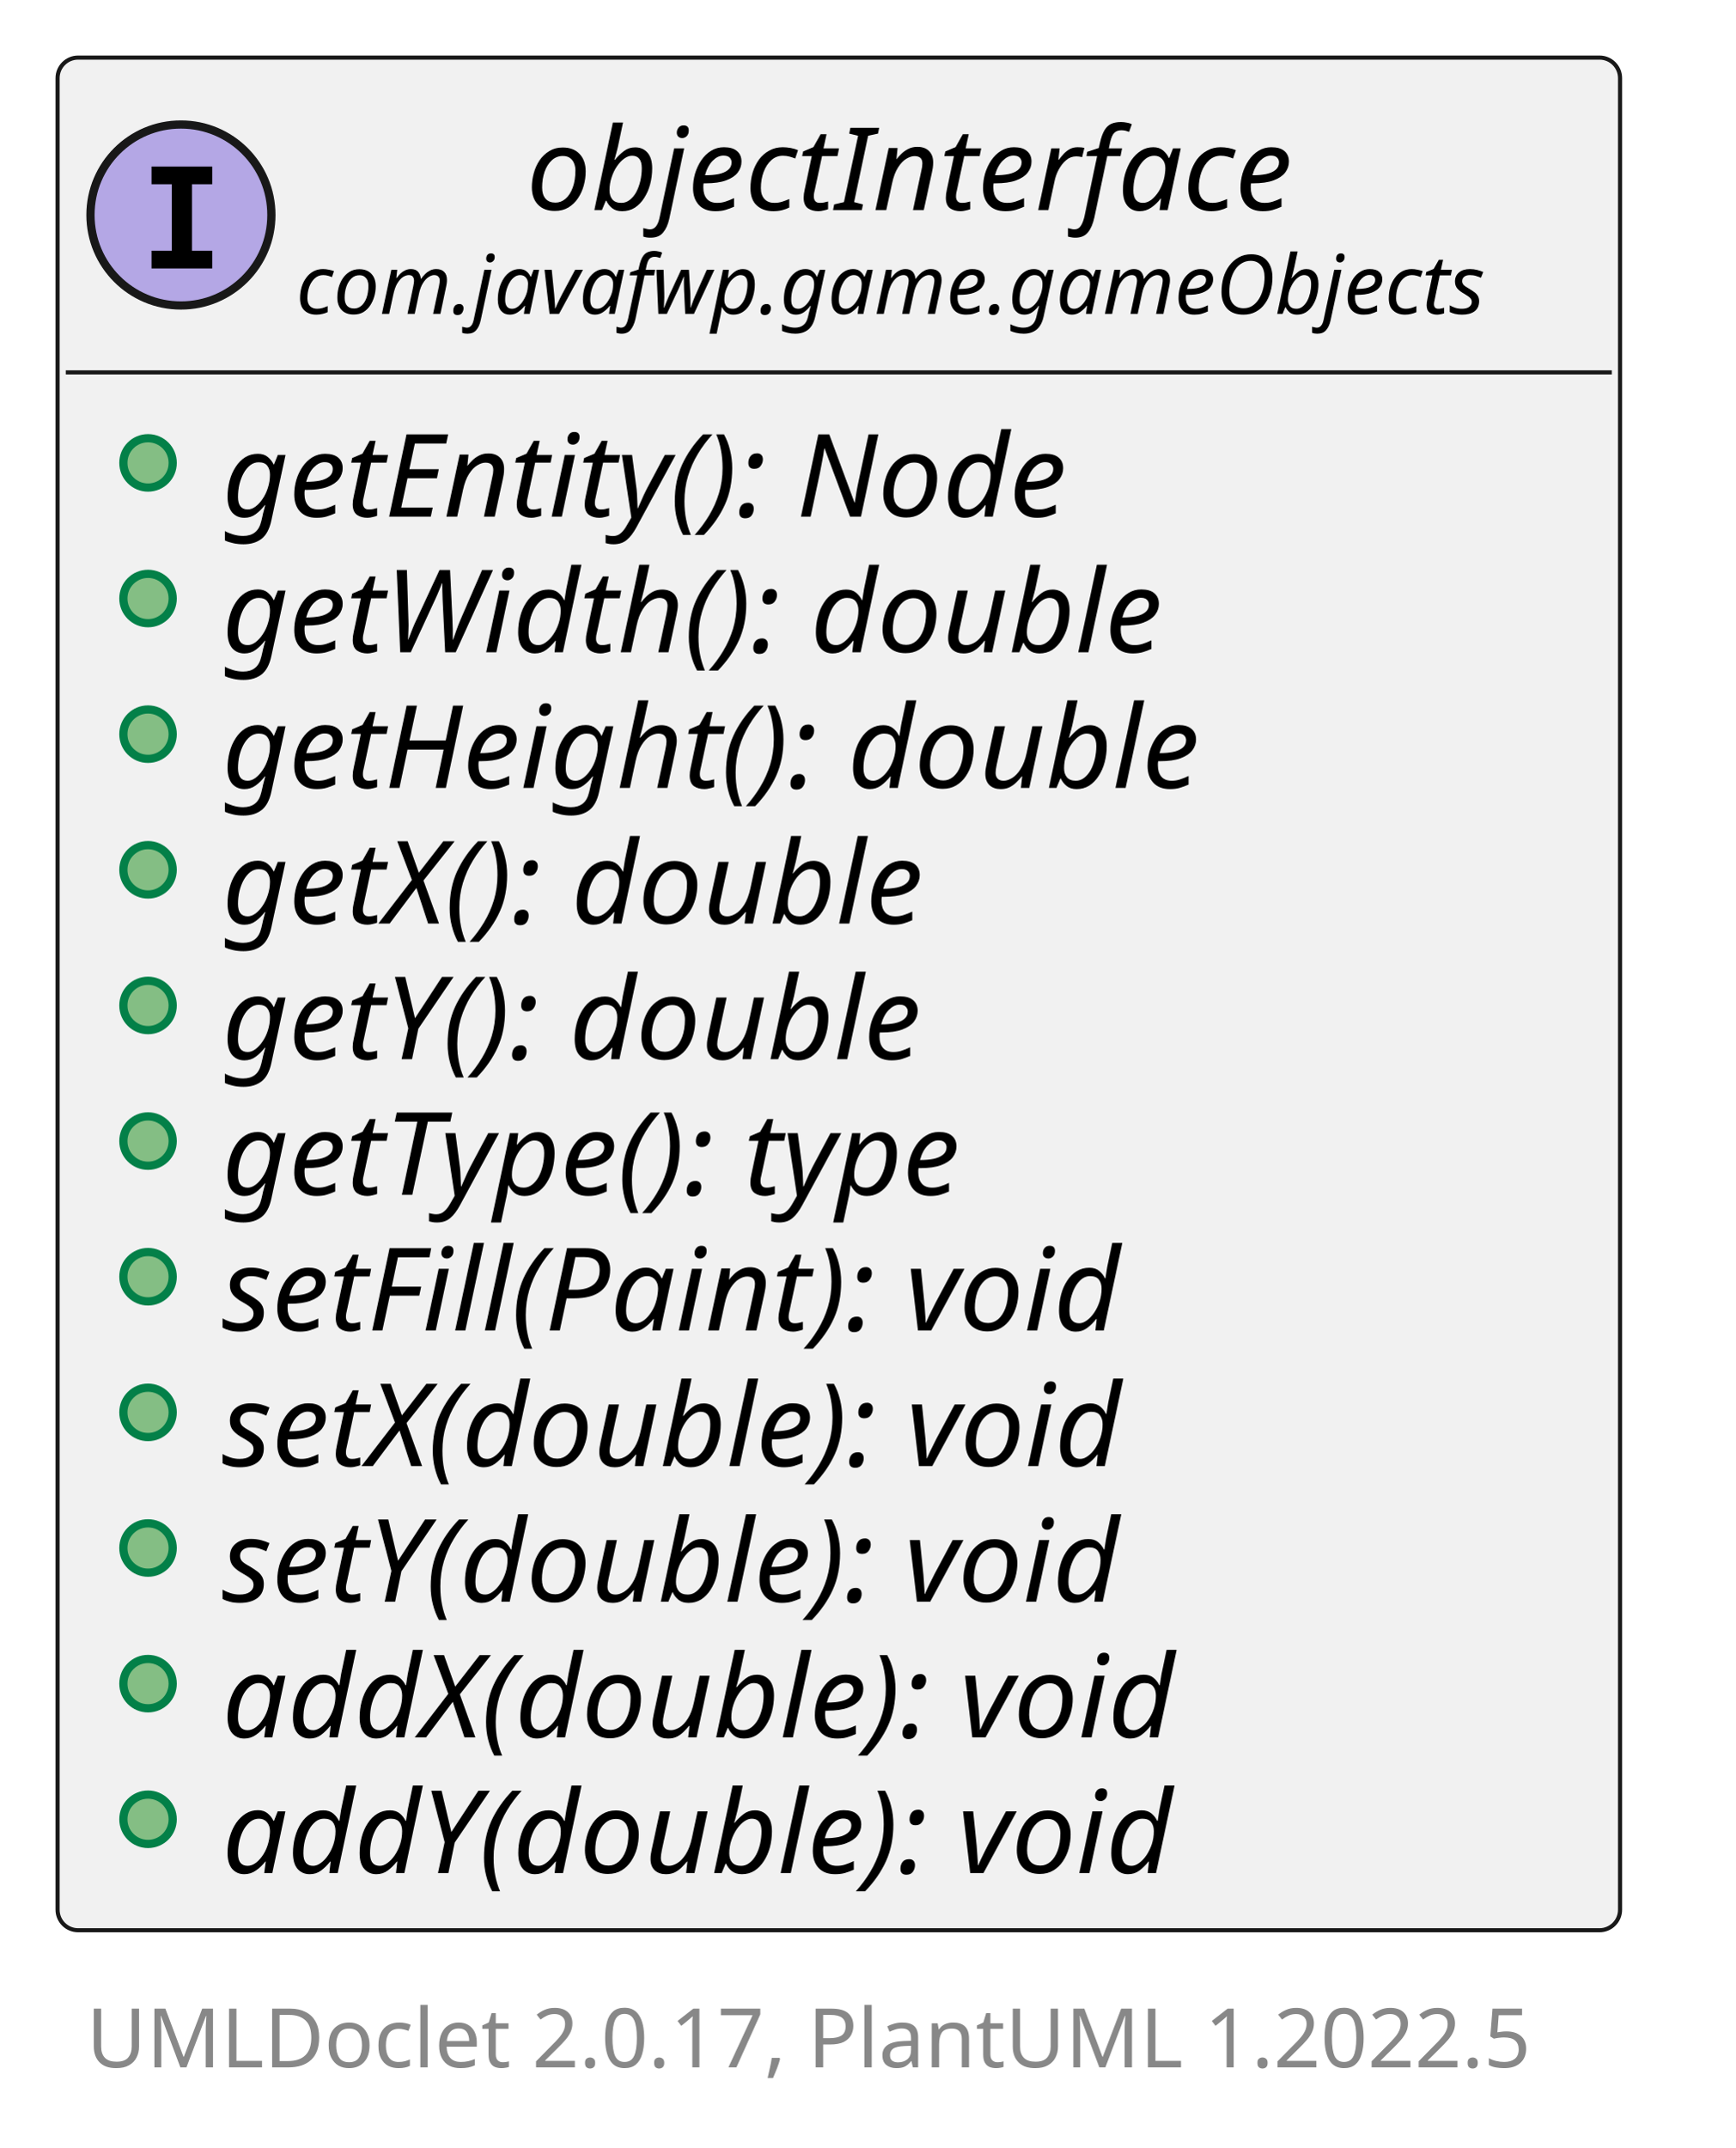
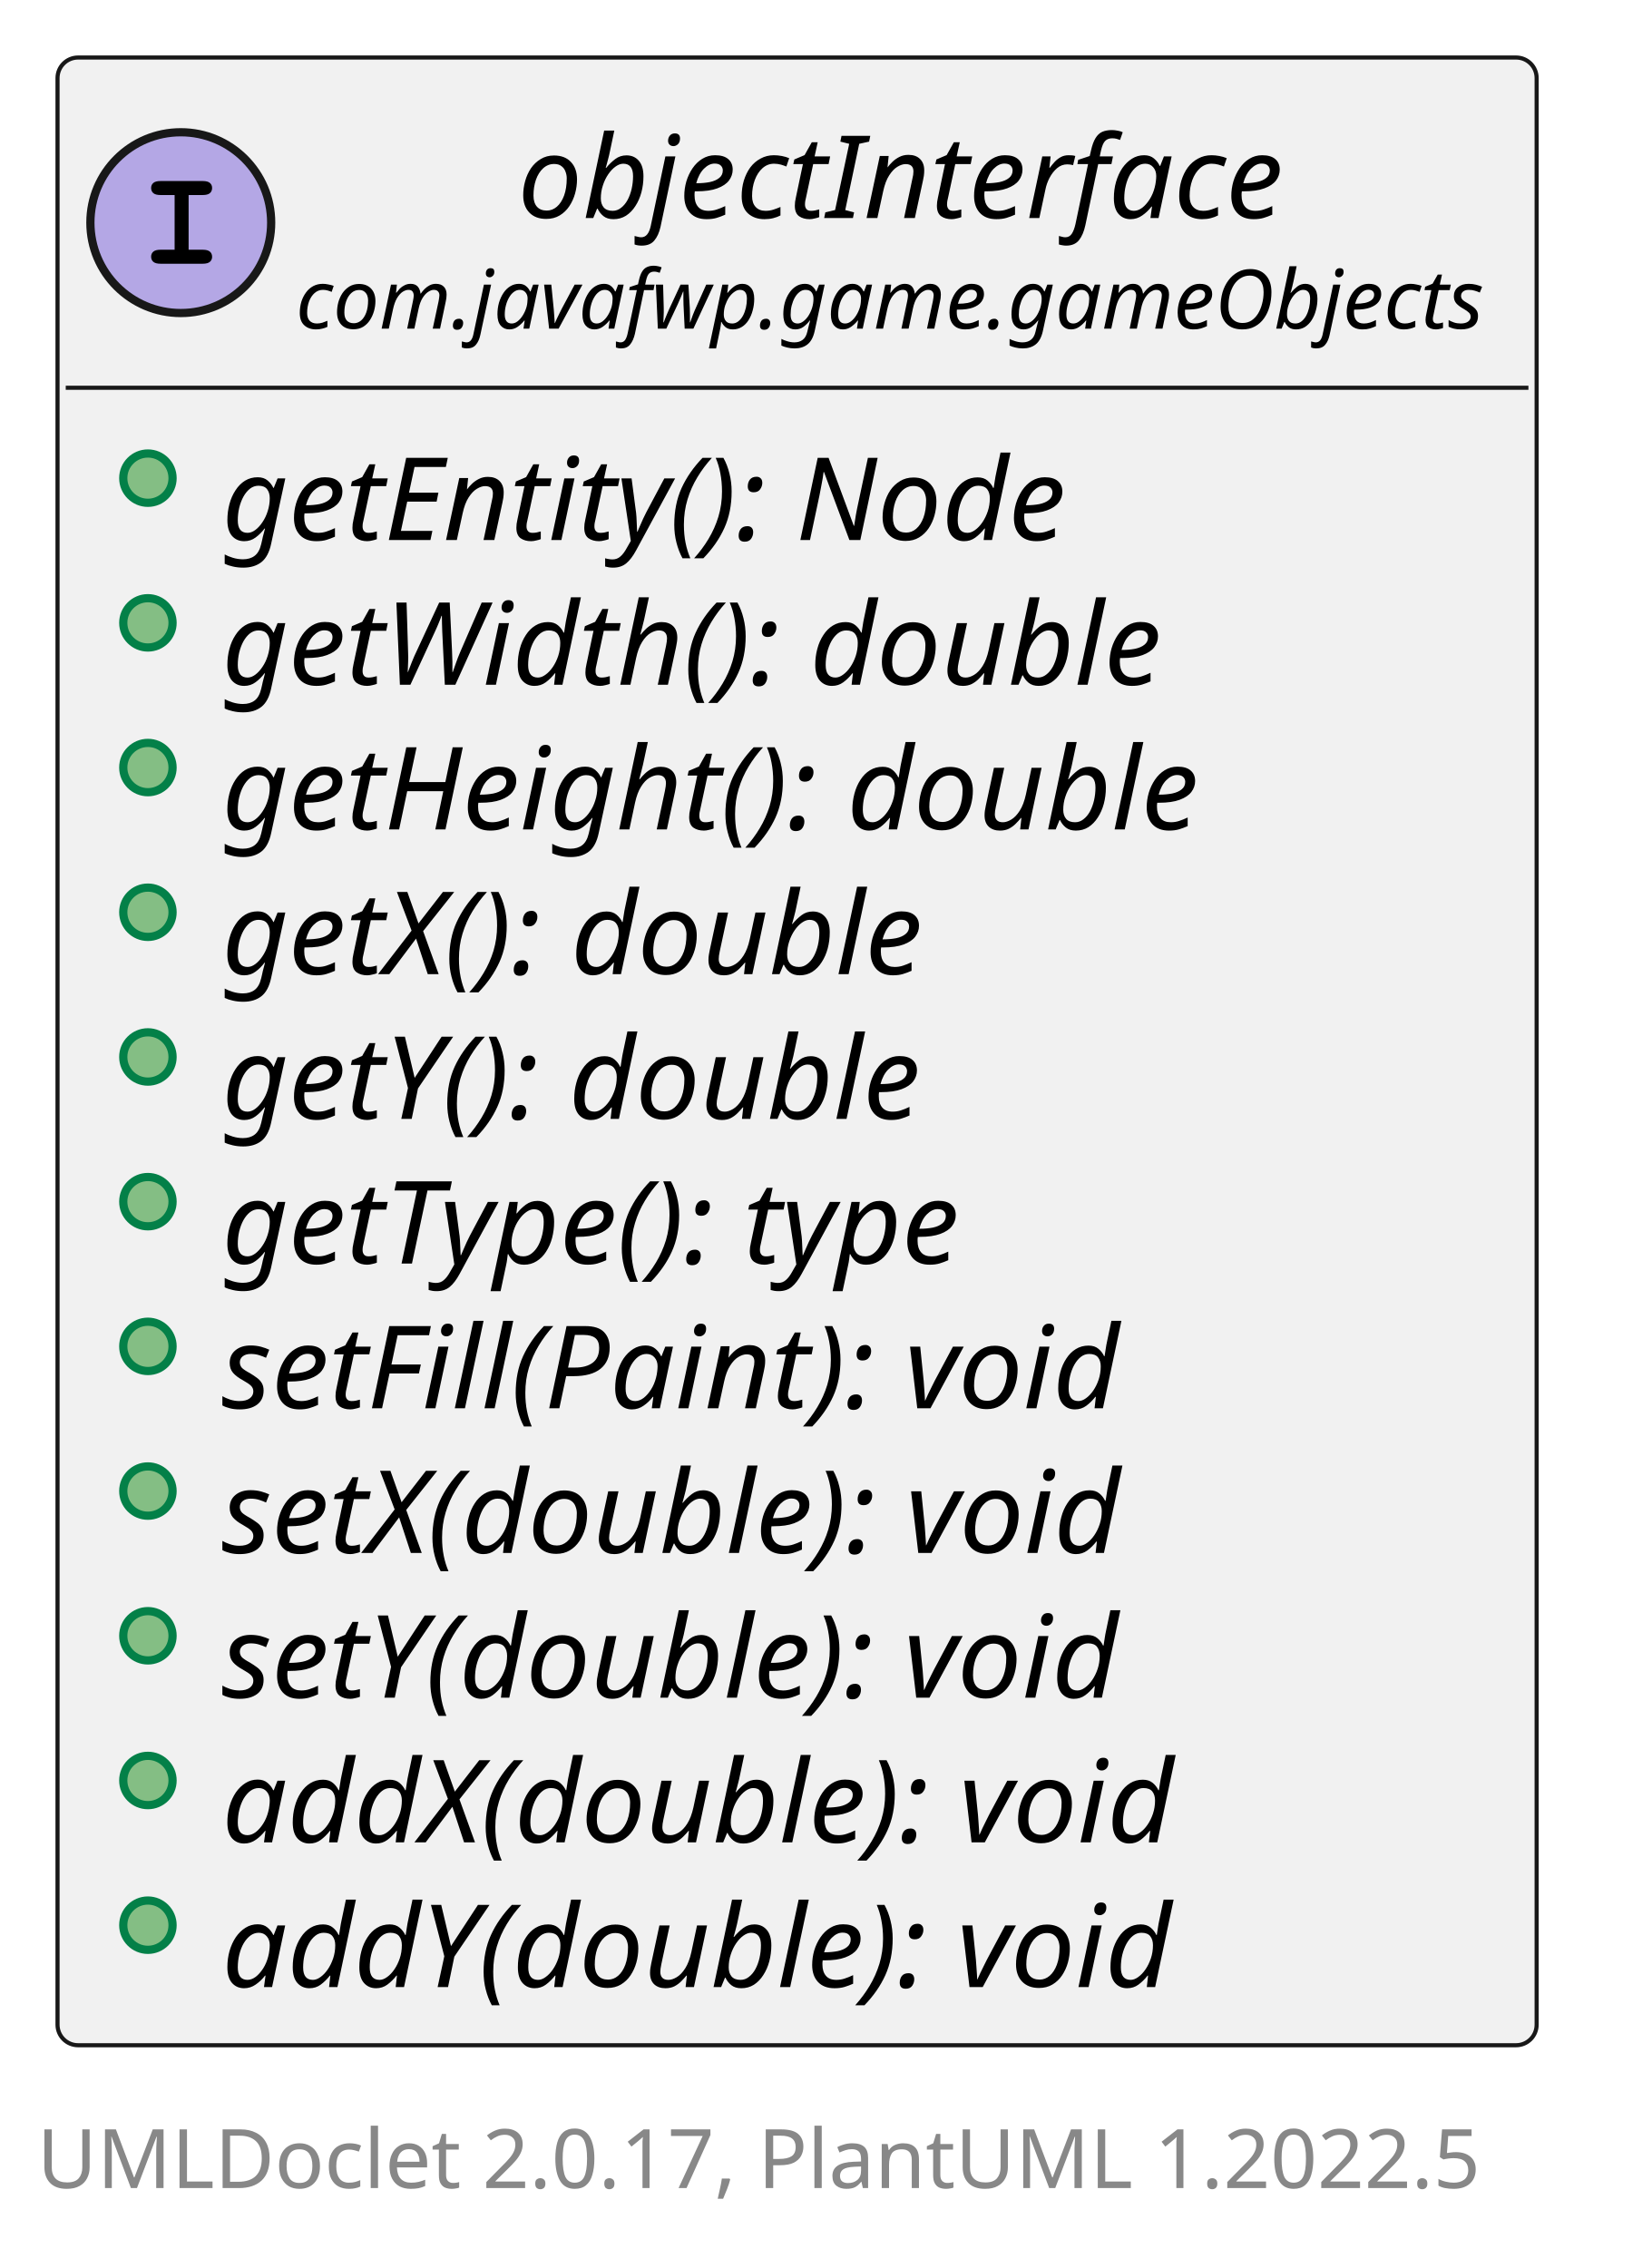
- <svg xmlns="http://www.w3.org/2000/svg" xmlns:xlink="http://www.w3.org/1999/xlink" contentStyleType="text/css" height="261px" preserveAspectRatio="none" style="width:211px;height:261px;background:#FFFFFF;" version="1.1" viewBox="0 0 211 261" width="211px" zoomAndPan="magnify">
+ <svg xmlns="http://www.w3.org/2000/svg" xmlns:xlink="http://www.w3.org/1999/xlink" contentStyleType="text/css" height="276px" preserveAspectRatio="none" style="width:201px;height:276px;background:#FFFFFF;" version="1.1" viewBox="0 0 201 276" width="201px" zoomAndPan="magnify">
  <defs />
  <g>
    <a href="objectInterface.html" target="_top" title="objectInterface.html" xlink:actuate="onRequest" xlink:href="objectInterface.html" xlink:show="new" xlink:title="objectInterface.html" xlink:type="simple">
      <g id="elem_com.javafwp.game.gameObjects.objectInterface">
-         <rect codeLine="5" fill="#F1F1F1" height="227.637" id="com.javafwp.game.gameObjects.objectInterface" rx="2.5" ry="2.5" style="stroke:#181818;stroke-width:0.5;" width="190" x="7" y="7" />
-         <ellipse cx="22" cy="26.133" fill="#B4A7E5" rx="11" ry="11" style="stroke:#181818;stroke-width:1.0;" />
-         <path d="M18.428,22.398 L18.428,20.24 L25.807,20.24 L25.807,22.398 L23.342,22.398 L23.342,30.475 L25.807,30.475 L25.807,32.633 L18.428,32.633 L18.428,30.475 L20.893,30.475 L20.893,22.398 Z " fill="#000000" />
-         <text fill="#000000" font-family="sans-serif" font-size="14" font-style="italic" lengthAdjust="spacing" textLength="102" x="64" y="25.535">objectInterface</text>
-         <text fill="#000000" font-family="sans-serif" font-size="10" font-style="italic" lengthAdjust="spacing" textLength="158" x="36" y="38.156">com.javafwp.game.gameObjects</text>
-         <line style="stroke:#181818;stroke-width:0.5;" x1="8" x2="196" y1="45.266" y2="45.266" />
-         <ellipse cx="18" cy="56.266" fill="#84BE84" rx="3" ry="3" style="stroke:#038048;stroke-width:1.0;" />
-         <text fill="#000000" font-family="sans-serif" font-size="14" font-style="italic" lengthAdjust="spacing" textLength="114" x="27" y="62.801">getEntity(): Node</text>
-         <ellipse cx="18" cy="72.754" fill="#84BE84" rx="3" ry="3" style="stroke:#038048;stroke-width:1.0;" />
-         <text fill="#000000" font-family="sans-serif" font-size="14" font-style="italic" lengthAdjust="spacing" textLength="127" x="27" y="79.289">getWidth(): double</text>
-         <ellipse cx="18" cy="89.242" fill="#84BE84" rx="3" ry="3" style="stroke:#038048;stroke-width:1.0;" />
-         <text fill="#000000" font-family="sans-serif" font-size="14" font-style="italic" lengthAdjust="spacing" textLength="133" x="27" y="95.777">getHeight(): double</text>
-         <ellipse cx="18" cy="105.731" fill="#84BE84" rx="3" ry="3" style="stroke:#038048;stroke-width:1.0;" />
-         <text fill="#000000" font-family="sans-serif" font-size="14" font-style="italic" lengthAdjust="spacing" textLength="97" x="27" y="112.266">getX(): double</text>
-         <ellipse cx="18" cy="122.219" fill="#84BE84" rx="3" ry="3" style="stroke:#038048;stroke-width:1.0;" />
-         <text fill="#000000" font-family="sans-serif" font-size="14" font-style="italic" lengthAdjust="spacing" textLength="97" x="27" y="128.754">getY(): double</text>
-         <ellipse cx="18" cy="138.707" fill="#84BE84" rx="3" ry="3" style="stroke:#038048;stroke-width:1.0;" />
-         <text fill="#000000" font-family="sans-serif" font-size="14" font-style="italic" lengthAdjust="spacing" textLength="102" x="27" y="145.242">getType(): type</text>
-         <ellipse cx="18" cy="155.195" fill="#84BE84" rx="3" ry="3" style="stroke:#038048;stroke-width:1.0;" />
-         <text fill="#000000" font-family="sans-serif" font-size="14" font-style="italic" lengthAdjust="spacing" textLength="121" x="27" y="161.731">setFill(Paint): void</text>
-         <ellipse cx="18" cy="171.684" fill="#84BE84" rx="3" ry="3" style="stroke:#038048;stroke-width:1.0;" />
-         <text fill="#000000" font-family="sans-serif" font-size="14" font-style="italic" lengthAdjust="spacing" textLength="124" x="27" y="178.219">setX(double): void</text>
-         <ellipse cx="18" cy="188.172" fill="#84BE84" rx="3" ry="3" style="stroke:#038048;stroke-width:1.0;" />
-         <text fill="#000000" font-family="sans-serif" font-size="14" font-style="italic" lengthAdjust="spacing" textLength="124" x="27" y="194.707">setY(double): void</text>
-         <ellipse cx="18" cy="204.66" fill="#84BE84" rx="3" ry="3" style="stroke:#038048;stroke-width:1.0;" />
-         <text fill="#000000" font-family="sans-serif" font-size="14" font-style="italic" lengthAdjust="spacing" textLength="130" x="27" y="211.195">addX(double): void</text>
-         <ellipse cx="18" cy="221.148" fill="#84BE84" rx="3" ry="3" style="stroke:#038048;stroke-width:1.0;" />
-         <text fill="#000000" font-family="sans-serif" font-size="14" font-style="italic" lengthAdjust="spacing" textLength="130" x="27" y="227.684">addY(double): void</text>
+         <rect codeLine="5" fill="#F1F1F1" height="241.891" id="com.javafwp.game.gameObjects.objectInterface" rx="2.5" ry="2.5" style="stroke:#181818;stroke-width:0.5;" width="180" x="7" y="7" />
+         <ellipse cx="22" cy="27.094" fill="#B4A7E5" rx="11" ry="11" style="stroke:#181818;stroke-width:1.0;" />
+         <path d="M22.953,23.734 L22.953,30.391 L24.672,30.391 Q25.281,30.391 25.547,30.625 Q25.812,30.859 25.812,31.25 Q25.812,31.625 25.547,31.859 Q25.281,32.094 24.672,32.094 L19.531,32.094 Q18.922,32.094 18.656,31.859 Q18.391,31.625 18.391,31.234 Q18.391,30.859 18.656,30.625 Q18.922,30.391 19.531,30.391 L21.25,30.391 L21.25,23.734 L19.531,23.734 Q18.922,23.734 18.656,23.5 Q18.391,23.266 18.391,22.875 Q18.391,22.5 18.656,22.266 Q18.922,22.031 19.531,22.031 L24.672,22.031 Q25.281,22.031 25.547,22.266 Q25.812,22.5 25.812,22.875 Q25.812,23.266 25.547,23.5 Q25.281,23.734 24.672,23.734 L22.953,23.734 Z " fill="#000000" />
+         <text fill="#000000" font-family="sans-serif" font-size="14" font-style="italic" lengthAdjust="spacing" textLength="94" x="63" y="26.533">objectInterface</text>
+         <text fill="#000000" font-family="sans-serif" font-size="10" font-style="italic" lengthAdjust="spacing" textLength="148" x="36" y="39.99">com.javafwp.game.gameObjects</text>
+         <line style="stroke:#181818;stroke-width:0.5;" x1="8" x2="186" y1="47.188" y2="47.188" />
+         <ellipse cx="18" cy="58.188" fill="#84BE84" rx="3" ry="3" style="stroke:#038048;stroke-width:1.0;" />
+         <text fill="#000000" font-family="sans-serif" font-size="14" font-style="italic" lengthAdjust="spacing" textLength="107" x="27" y="65.721">getEntity(): Node</text>
+         <ellipse cx="18" cy="75.797" fill="#84BE84" rx="3" ry="3" style="stroke:#038048;stroke-width:1.0;" />
+         <text fill="#000000" font-family="sans-serif" font-size="14" font-style="italic" lengthAdjust="spacing" textLength="118" x="27" y="83.33">getWidth(): double</text>
+         <ellipse cx="18" cy="93.406" fill="#84BE84" rx="3" ry="3" style="stroke:#038048;stroke-width:1.0;" />
+         <text fill="#000000" font-family="sans-serif" font-size="14" font-style="italic" lengthAdjust="spacing" textLength="122" x="27" y="100.939">getHeight(): double</text>
+         <ellipse cx="18" cy="111.016" fill="#84BE84" rx="3" ry="3" style="stroke:#038048;stroke-width:1.0;" />
+         <text fill="#000000" font-family="sans-serif" font-size="14" font-style="italic" lengthAdjust="spacing" textLength="90" x="27" y="118.549">getX(): double</text>
+         <ellipse cx="18" cy="128.625" fill="#84BE84" rx="3" ry="3" style="stroke:#038048;stroke-width:1.0;" />
+         <text fill="#000000" font-family="sans-serif" font-size="14" font-style="italic" lengthAdjust="spacing" textLength="90" x="27" y="136.158">getY(): double</text>
+         <ellipse cx="18" cy="146.234" fill="#84BE84" rx="3" ry="3" style="stroke:#038048;stroke-width:1.0;" />
+         <text fill="#000000" font-family="sans-serif" font-size="14" font-style="italic" lengthAdjust="spacing" textLength="97" x="27" y="153.768">getType(): type</text>
+         <ellipse cx="18" cy="163.844" fill="#84BE84" rx="3" ry="3" style="stroke:#038048;stroke-width:1.0;" />
+         <text fill="#000000" font-family="sans-serif" font-size="14" font-style="italic" lengthAdjust="spacing" textLength="112" x="27" y="171.377">setFill(Paint): void</text>
+         <ellipse cx="18" cy="181.453" fill="#84BE84" rx="3" ry="3" style="stroke:#038048;stroke-width:1.0;" />
+         <text fill="#000000" font-family="sans-serif" font-size="14" font-style="italic" lengthAdjust="spacing" textLength="114" x="27" y="188.986">setX(double): void</text>
+         <ellipse cx="18" cy="199.062" fill="#84BE84" rx="3" ry="3" style="stroke:#038048;stroke-width:1.0;" />
+         <text fill="#000000" font-family="sans-serif" font-size="14" font-style="italic" lengthAdjust="spacing" textLength="114" x="27" y="206.596">setY(double): void</text>
+         <ellipse cx="18" cy="216.672" fill="#84BE84" rx="3" ry="3" style="stroke:#038048;stroke-width:1.0;" />
+         <text fill="#000000" font-family="sans-serif" font-size="14" font-style="italic" lengthAdjust="spacing" textLength="119" x="27" y="224.205">addX(double): void</text>
+         <ellipse cx="18" cy="234.281" fill="#84BE84" rx="3" ry="3" style="stroke:#038048;stroke-width:1.0;" />
+         <text fill="#000000" font-family="sans-serif" font-size="14" font-style="italic" lengthAdjust="spacing" textLength="119" x="27" y="241.815">addY(double): void</text>
      </g>
    </a>
-     <rect height="11.777" style="stroke:#00000000;stroke-width:1.0;fill:none;" width="182" x="10.5" y="241.637" />
-     <text fill="#888888" font-family="sans-serif" font-size="10" lengthAdjust="spacing" textLength="182" x="10.5" y="251.305">UMLDoclet 2.0.17, PlantUML 1.2022.5</text>
+     <rect height="12.578" style="stroke:#00000000;stroke-width:1.0;fill:none;" width="184" x="4.5" y="255.891" />
+     <text fill="#888888" font-family="sans-serif" font-size="10" lengthAdjust="spacing" textLength="184" x="4.5" y="266.272">UMLDoclet 2.0.17, PlantUML 1.2022.5</text>
  </g>
</svg>
